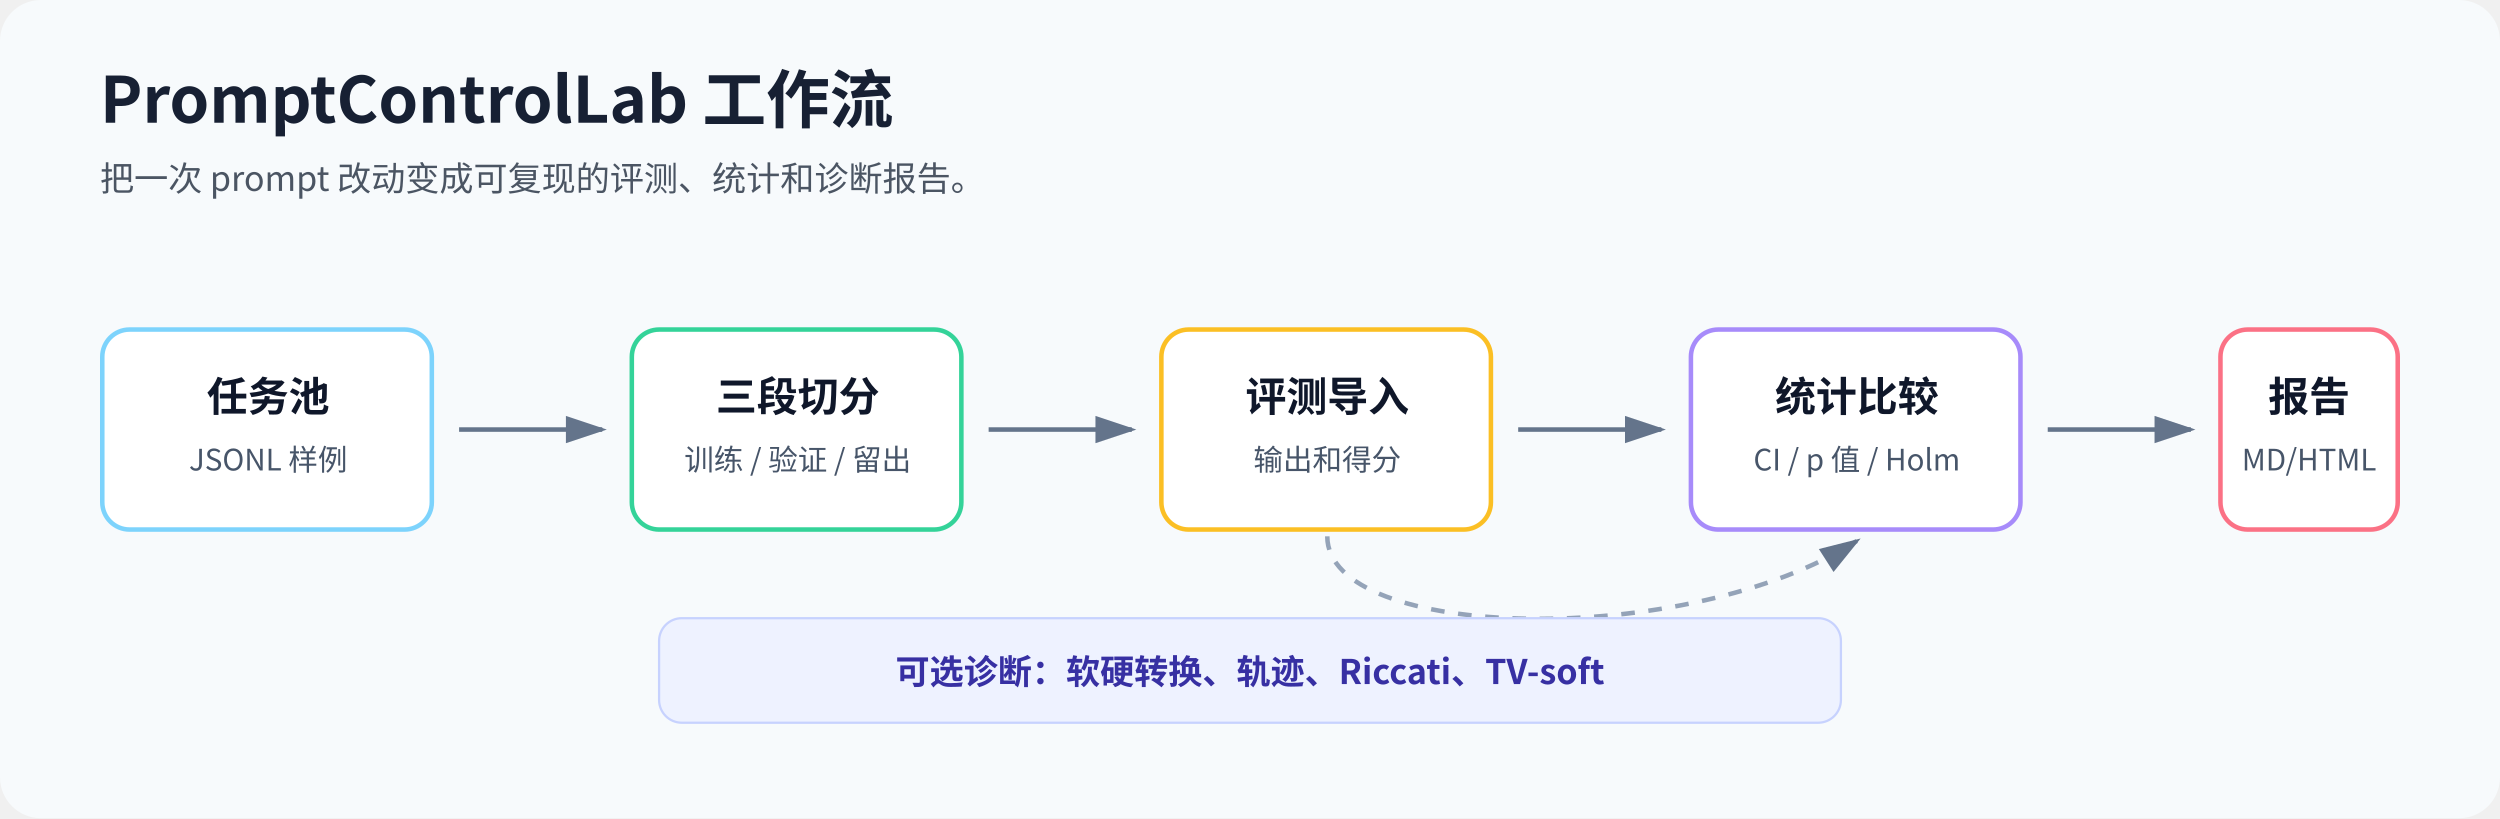
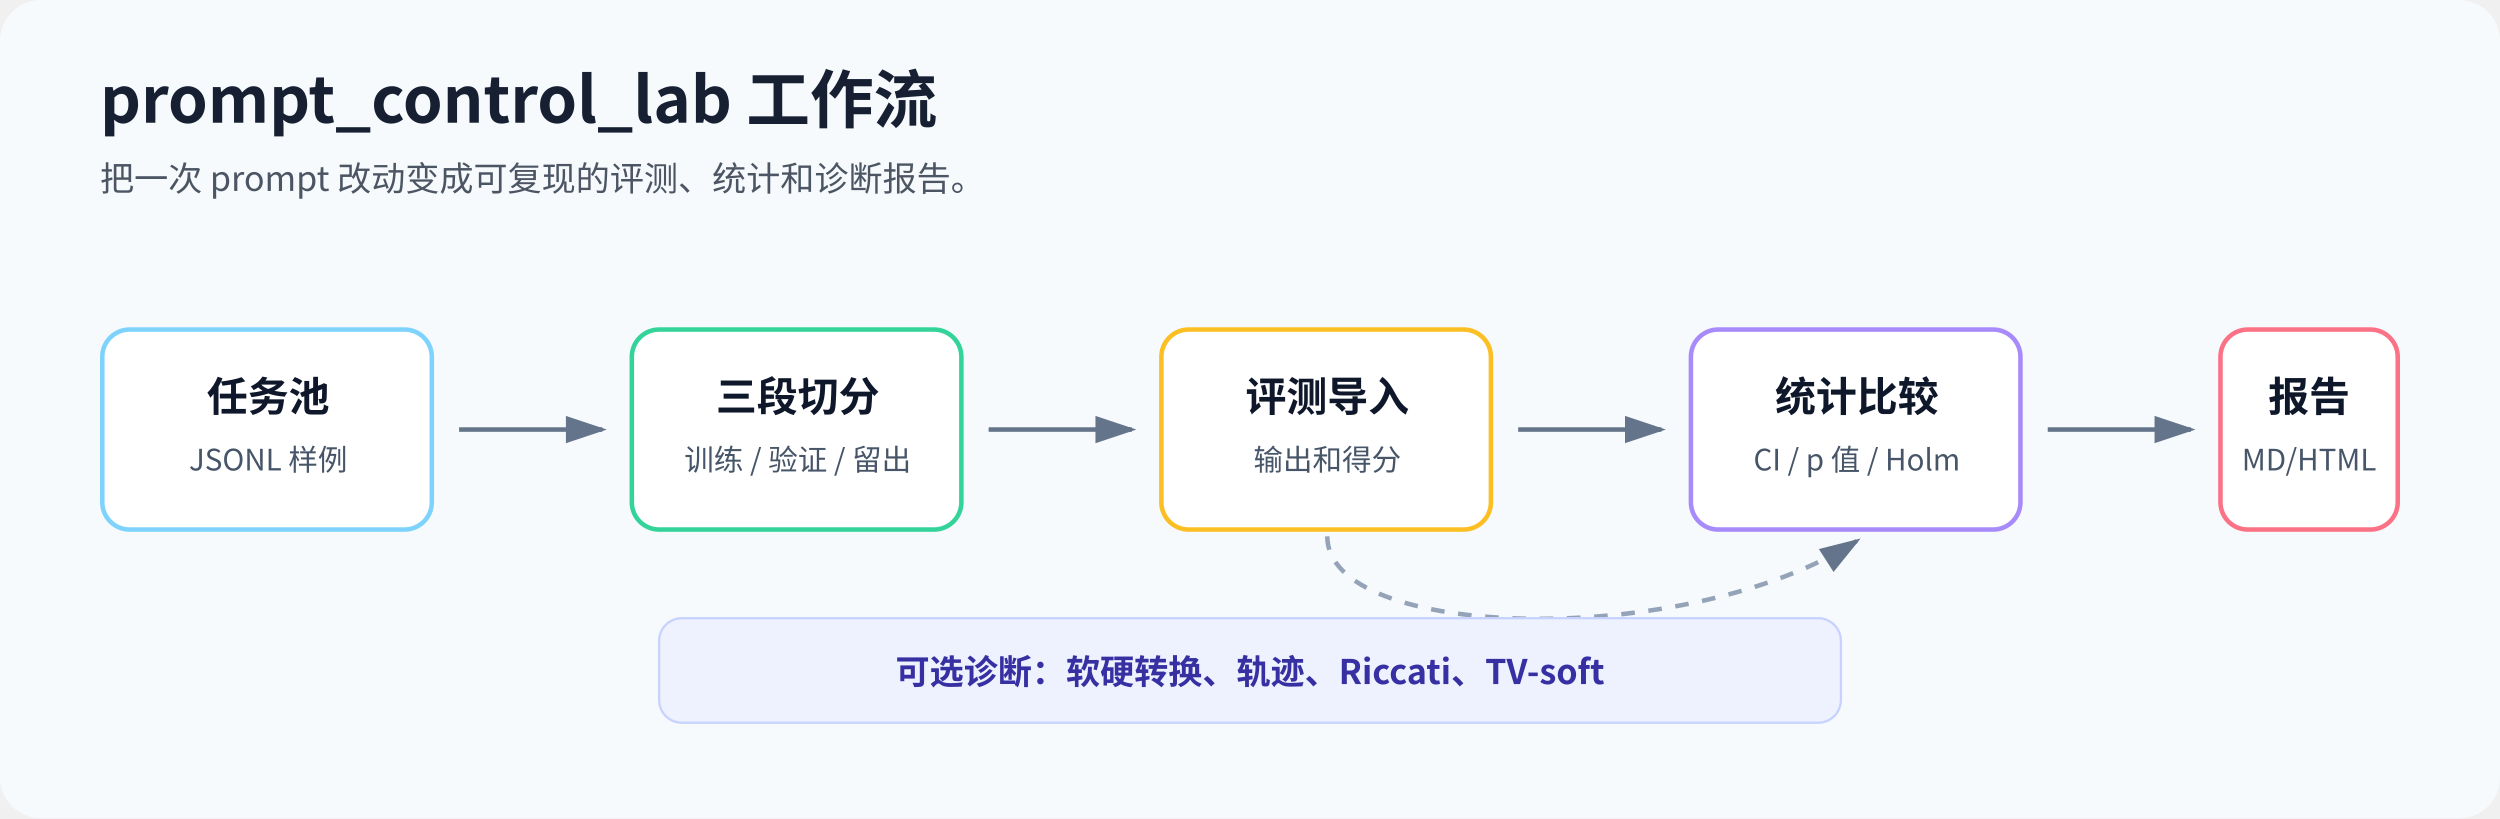
<svg xmlns="http://www.w3.org/2000/svg" width="1100" height="360" viewBox="0 0 1100 360" role="img" aria-labelledby="title desc">
  <rect width="1100" height="360" rx="18" fill="#f7fafc" />
-   <text x="44" y="54" font-family="Microsoft YaHei, Noto Sans CJK SC, Segoe UI, Arial, sans-serif" font-size="28" font-weight="700" fill="#172033">PromptControlLab 工作流</text>
+   <text x="44" y="54" font-family="Microsoft YaHei, Noto Sans CJK SC, Segoe UI, Arial, sans-serif" font-size="28" font-weight="700" fill="#172033">prompt_control_lab 工作流</text>
  <text x="44" y="84" font-family="Microsoft YaHei, Noto Sans CJK SC, Segoe UI, Arial, sans-serif" font-size="15" fill="#4b5563">把一次 prompt 改动变成可复现的评测、统计和诊断报告。</text>
  <defs>
    <marker id="arrow" markerWidth="10" markerHeight="10" refX="8" refY="3" orient="auto" markerUnits="strokeWidth">
      <path d="M0,0 L0,6 L9,3 z" fill="#64748b" />
    </marker>
  </defs>
  <g font-family="Microsoft YaHei, Noto Sans CJK SC, Segoe UI, Arial, sans-serif">
    <rect x="45" y="145" width="145" height="88" rx="12" fill="#ffffff" stroke="#7dd3fc" stroke-width="2" />
    <text x="118" y="181" text-anchor="middle" font-size="18" font-weight="700" fill="#0f172a">任务池</text>
    <text x="118" y="207" text-anchor="middle" font-size="13" fill="#475569">JSONL 样例</text>
    <line x1="202" y1="189" x2="265" y2="189" stroke="#64748b" stroke-width="2" marker-end="url(#arrow)" />
    <rect x="278" y="145" width="145" height="88" rx="12" fill="#ffffff" stroke="#34d399" stroke-width="2" />
    <text x="351" y="181" text-anchor="middle" font-size="18" font-weight="700" fill="#0f172a">三段切分</text>
    <text x="351" y="207" text-anchor="middle" font-size="13" fill="#475569">训练 / 验证 / 留出</text>
    <line x1="435" y1="189" x2="498" y2="189" stroke="#64748b" stroke-width="2" marker-end="url(#arrow)" />
    <rect x="511" y="145" width="145" height="88" rx="12" fill="#ffffff" stroke="#fbbf24" stroke-width="2" />
    <text x="584" y="181" text-anchor="middle" font-size="18" font-weight="700" fill="#0f172a">评测导入</text>
    <text x="584" y="207" text-anchor="middle" font-size="13" fill="#475569">输出和得分</text>
    <line x1="668" y1="189" x2="731" y2="189" stroke="#64748b" stroke-width="2" marker-end="url(#arrow)" />
    <rect x="744" y="145" width="145" height="88" rx="12" fill="#ffffff" stroke="#a78bfa" stroke-width="2" />
    <text x="817" y="181" text-anchor="middle" font-size="18" font-weight="700" fill="#0f172a">统计比较</text>
    <text x="817" y="207" text-anchor="middle" font-size="13" fill="#475569">CI / p 值 / Holm</text>
    <line x1="901" y1="189" x2="964" y2="189" stroke="#64748b" stroke-width="2" marker-end="url(#arrow)" />
    <rect x="977" y="145" width="78" height="88" rx="12" fill="#ffffff" stroke="#fb7185" stroke-width="2" />
    <text x="1016" y="181" text-anchor="middle" font-size="18" font-weight="700" fill="#0f172a">报告</text>
    <text x="1016" y="207" text-anchor="middle" font-size="13" fill="#475569">MD/HTML</text>
    <path d="M584 236 C584 282, 742 286, 817 238" fill="none" stroke="#94a3b8" stroke-width="2" stroke-dasharray="6 6" marker-end="url(#arrow)" />
    <rect x="290" y="272" width="520" height="46" rx="10" fill="#eef2ff" stroke="#c7d2fe" />
    <text x="550" y="301" text-anchor="middle" font-size="15" font-weight="700" fill="#3730a3">可选诊断：软硬转换、轨迹、Riccati、TV-soft</text>
  </g>
</svg>
